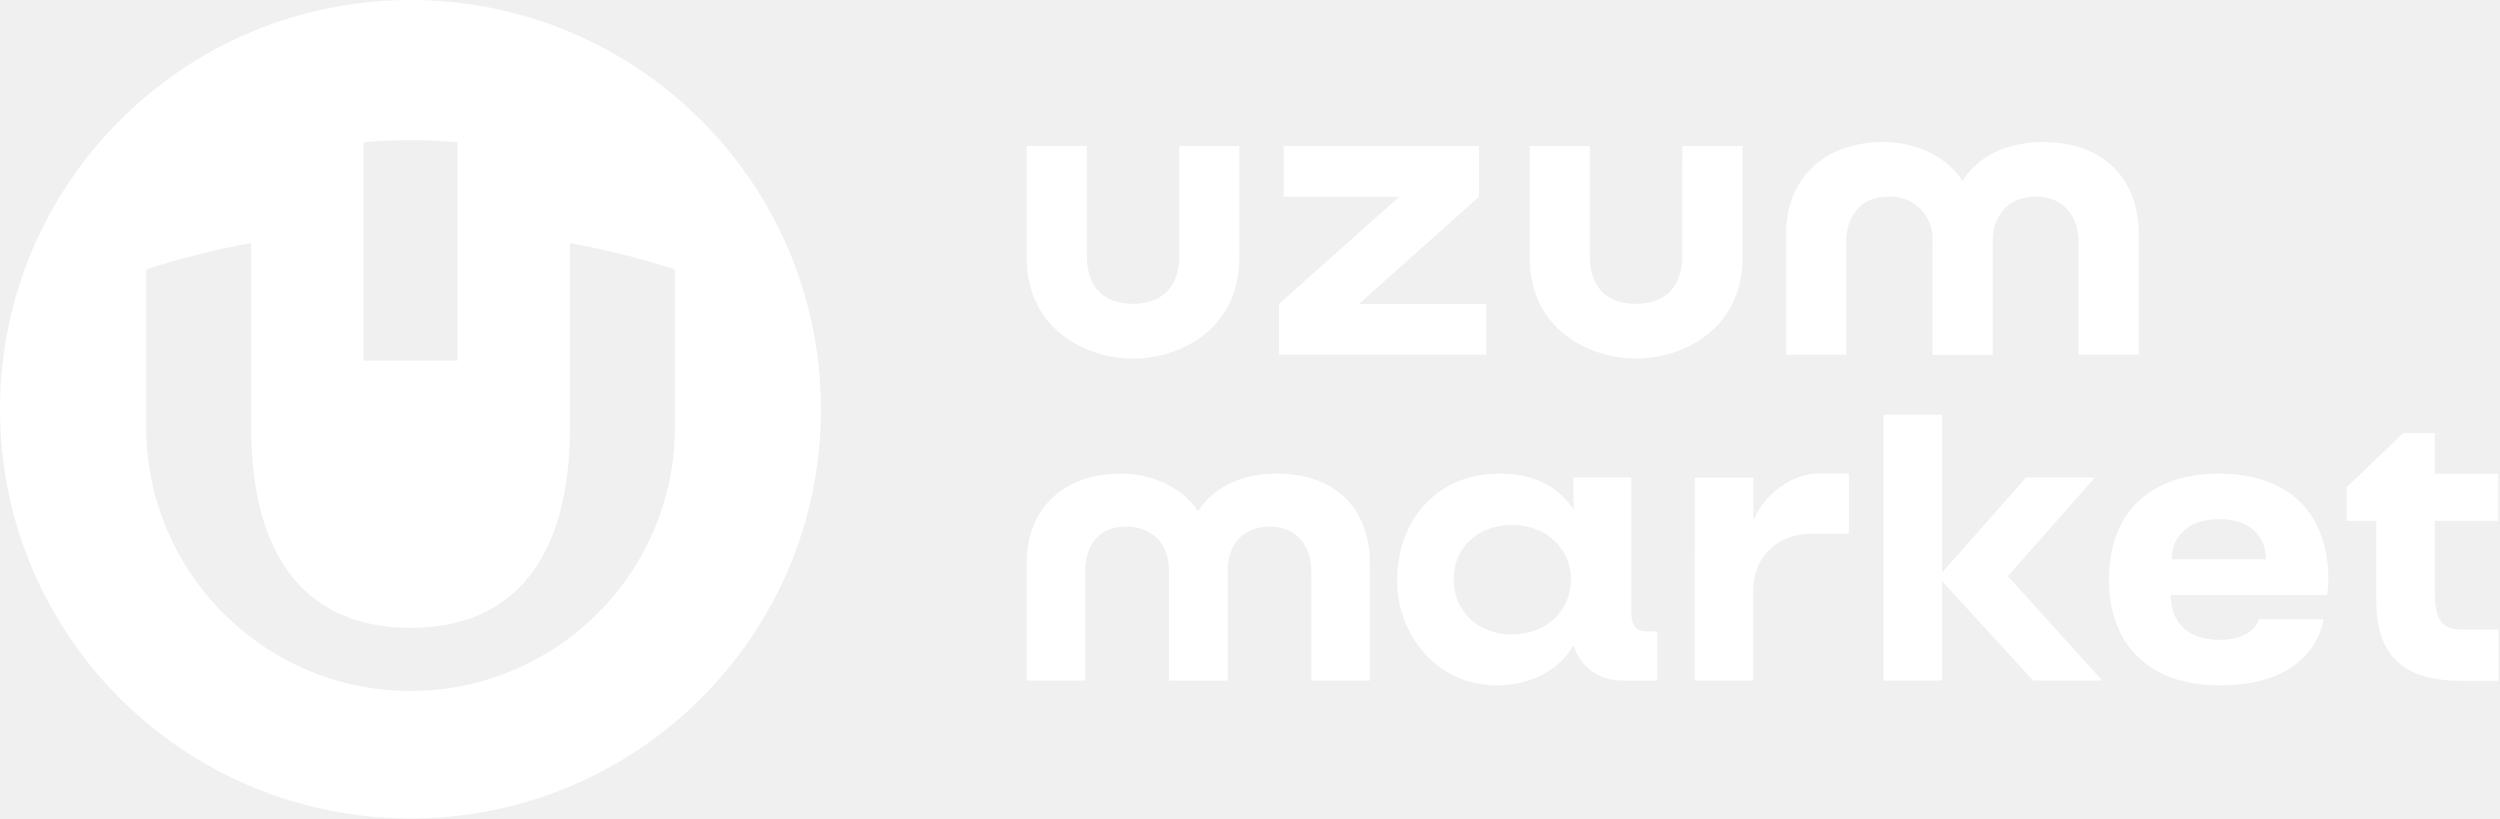
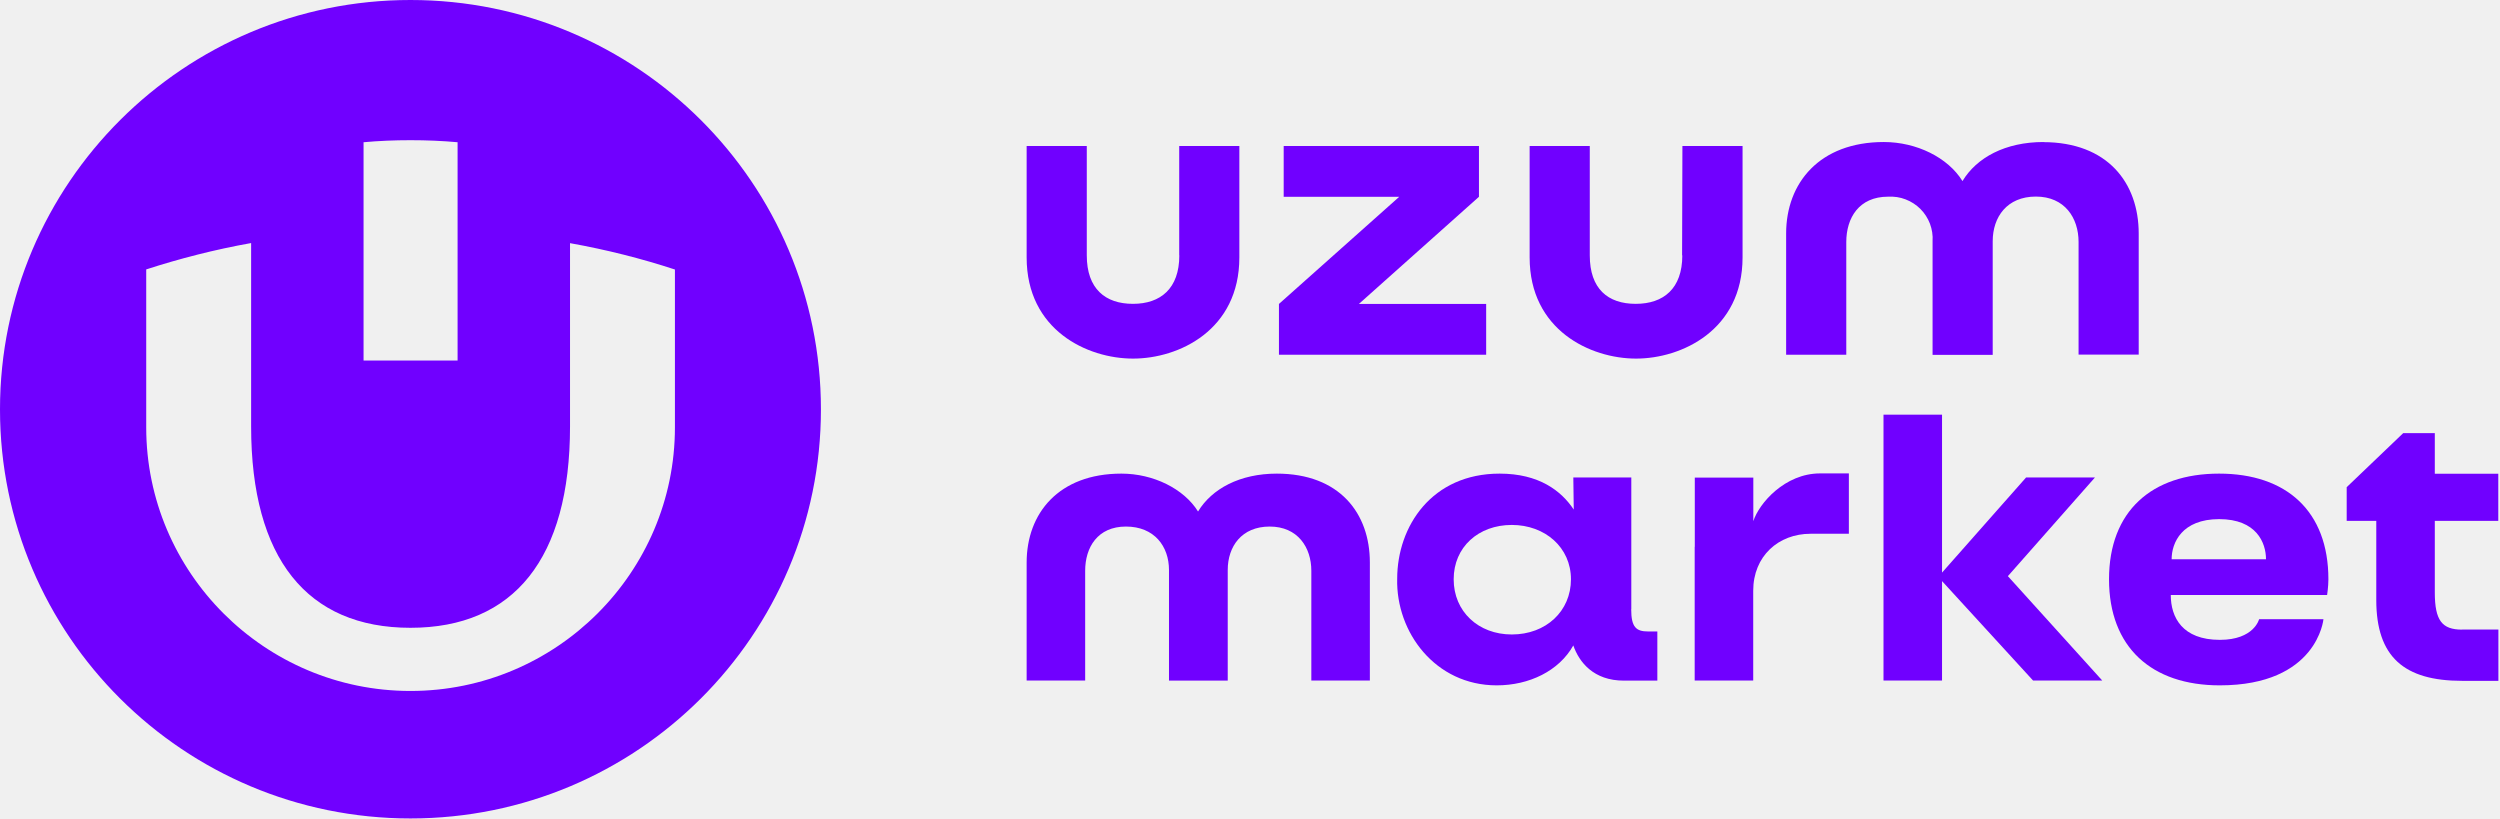
<svg xmlns="http://www.w3.org/2000/svg" width="336" height="110" viewBox="0 0 336 110" fill="none">
-   <path d="M110.333 55.022C110.333 85.388 85.634 110 55.166 110C24.698 110 0 85.388 0 55.022C0 24.655 24.713 0 55.166 0C85.62 0 110.333 24.611 110.333 55.022ZM61.5 19.117C59.432 18.929 57.321 18.842 55.166 18.842C53.012 18.842 50.929 18.929 48.862 19.117V48.457H61.5V19.117ZM90.71 36.223C86.256 34.763 81.542 33.562 76.611 32.68V57.321C76.611 75.064 69.063 84.376 55.166 84.376C41.27 84.376 33.751 75.049 33.751 57.321V32.666C28.82 33.548 24.12 34.763 19.652 36.209V57.437C19.652 76.929 35.558 92.865 55.166 92.865C74.775 92.865 90.71 76.944 90.71 57.437V36.209V36.223Z" fill="white" />
-   <path d="M171.616 63.654C166.641 63.654 162.882 65.679 161.016 68.745C159.122 65.694 155.015 63.654 150.72 63.654C142.29 63.654 137.981 68.99 137.981 75.599V91.462H145.847V76.712C145.847 73.574 147.51 70.769 151.328 70.769C155.145 70.769 157.112 73.43 157.112 76.611V91.476H165.007V76.611C165.007 73.444 166.873 70.769 170.647 70.769C174.421 70.769 176.243 73.574 176.243 76.712V91.462H184.109V75.599C184.109 68.99 180.046 63.654 171.587 63.654" fill="white" />
-   <path d="M219.248 81.875V64.175H211.454L211.512 68.484C209.82 65.954 206.841 63.654 201.549 63.654C192.453 63.654 187.782 70.711 187.782 77.797C187.609 84.969 192.901 92.112 201.158 92.112C205.525 92.112 209.531 90.175 211.454 86.748C212.235 89.004 214.187 91.476 218.236 91.476H222.747V84.868H221.489C219.899 84.868 219.234 84.29 219.234 81.889M203.183 85.273C198.7 85.273 195.374 82.193 195.374 77.855C195.374 73.516 198.714 70.552 203.183 70.552C207.651 70.552 211.136 73.574 211.136 77.855C211.136 82.135 207.795 85.273 203.183 85.273Z" fill="white" />
-   <path d="M227.765 73.487V91.462H235.632V79.402C235.632 74.731 239.03 71.738 243.339 71.738H248.487V63.626H244.626C239.869 63.626 236.398 67.674 235.646 70.046V64.189H227.78V73.502L227.765 73.487Z" fill="white" />
-   <path d="M253.143 91.462H261.01V78.1L273.243 91.462H282.541L269.859 77.435L281.558 64.175H272.303L261.01 76.958V55.73H253.143V91.462Z" fill="white" />
-   <path d="M291.752 79.966C291.752 82.974 293.314 85.996 298.346 85.996C302.959 85.996 303.624 83.219 303.624 83.219H312.272C312.272 83.219 311.462 92.112 298.332 92.112C289.178 92.112 283.452 86.994 283.452 77.855C283.452 68.716 289.178 63.654 298.245 63.654C307.312 63.654 312.937 68.716 312.937 77.855C312.937 78.852 312.763 79.966 312.763 79.966H291.738H291.752ZM291.868 75.165H304.55C304.55 72.938 303.263 69.771 298.26 69.771C293.256 69.771 291.868 72.938 291.868 75.165Z" fill="white" />
-   <path d="M330.911 84.622C328.221 84.622 327.238 83.422 327.238 79.619V70.002H335.77V63.669H327.238V58.217H322.987L315.395 65.476V70.002H319.372V80.645C319.372 88.28 323.102 91.505 330.911 91.505H335.784V84.608H330.911V84.622Z" fill="white" />
-   <path d="M226.102 34.329C226.102 38.782 223.586 40.836 219.841 40.836C216.096 40.836 213.666 38.812 213.666 34.329V19.623H205.583V34.603C205.583 44.364 213.753 48.196 219.884 48.196C226.016 48.196 234.2 44.364 234.2 34.603V19.623H226.117L226.073 34.314L226.102 34.329Z" fill="white" />
-   <path d="M198.772 26.448V19.623H172.527V26.448H188.057L171.89 40.85V47.676H199.741V40.85H182.634L198.772 26.448Z" fill="white" />
-   <path d="M274.646 19.088C269.527 19.088 265.666 21.17 263.757 24.337C261.805 21.17 257.582 19.088 253.187 19.088C244.554 19.088 240.057 24.583 240.057 31.379V47.676H248.14V32.536C248.14 29.282 249.846 26.433 253.765 26.433C254.56 26.39 255.37 26.506 256.108 26.795C256.859 27.084 257.539 27.518 258.103 28.082C258.667 28.646 259.101 29.326 259.39 30.078C259.665 30.829 259.795 31.625 259.737 32.42V47.69H267.82V32.42C267.82 29.166 269.744 26.419 273.619 26.419C277.494 26.419 279.36 29.282 279.36 32.521V47.661H287.443V31.393C287.443 24.597 283.279 19.102 274.588 19.102H274.66L274.646 19.088Z" fill="white" />
-   <path d="M158.5 34.329C158.5 38.782 155.984 40.836 152.268 40.836C148.551 40.836 146.064 38.812 146.064 34.329V19.623H137.981V34.603C137.981 44.364 146.122 48.196 152.282 48.196C158.442 48.196 166.569 44.364 166.569 34.603V19.623H158.486V34.314L158.5 34.329Z" fill="white" />
+   <path d="M110.333 55.022C110.333 85.388 85.634 110 55.166 110C24.698 110 0 85.388 0 55.022C0 24.655 24.713 0 55.166 0C85.62 0 110.333 24.611 110.333 55.022ZM61.5 19.117C59.432 18.929 57.321 18.842 55.166 18.842C53.012 18.842 50.929 18.929 48.862 19.117V48.457H61.5V19.117ZM90.71 36.223C86.256 34.763 81.542 33.562 76.611 32.68V57.321C76.611 75.064 69.063 84.376 55.166 84.376C41.27 84.376 33.751 75.049 33.751 57.321V32.666C28.82 33.548 24.12 34.763 19.652 36.209V57.437C19.652 76.929 35.558 92.865 55.166 92.865C74.775 92.865 90.71 76.944 90.71 57.437V36.209V36.223Z" fill="#7000FF" />
+   <path d="M171.616 63.654C166.641 63.654 162.882 65.679 161.016 68.745C159.122 65.694 155.015 63.654 150.72 63.654C142.29 63.654 137.981 68.99 137.981 75.599V91.462H145.847V76.712C145.847 73.574 147.51 70.769 151.328 70.769C155.145 70.769 157.112 73.43 157.112 76.611V91.476H165.007V76.611C165.007 73.444 166.873 70.769 170.647 70.769C174.421 70.769 176.243 73.574 176.243 76.712V91.462H184.109V75.599C184.109 68.99 180.046 63.654 171.587 63.654" fill="#7000FF" />
+   <path d="M219.248 81.875V64.175H211.454L211.512 68.484C209.82 65.954 206.841 63.654 201.549 63.654C192.453 63.654 187.782 70.711 187.782 77.797C187.609 84.969 192.901 92.112 201.158 92.112C205.525 92.112 209.531 90.175 211.454 86.748C212.235 89.004 214.187 91.476 218.236 91.476H222.747V84.868H221.489C219.899 84.868 219.234 84.29 219.234 81.889M203.183 85.273C198.7 85.273 195.374 82.193 195.374 77.855C195.374 73.516 198.714 70.552 203.183 70.552C207.651 70.552 211.136 73.574 211.136 77.855C211.136 82.135 207.795 85.273 203.183 85.273Z" fill="#7000FF" />
+   <path d="M227.765 73.487V91.462H235.632V79.402C235.632 74.731 239.03 71.738 243.339 71.738H248.487V63.626H244.626C239.869 63.626 236.398 67.674 235.646 70.046V64.189H227.78V73.502L227.765 73.487Z" fill="#7000FF" />
+   <path d="M253.143 91.462H261.01V78.1L273.243 91.462H282.541L269.859 77.435L281.558 64.175H272.303L261.01 76.958V55.73H253.143V91.462Z" fill="#7000FF" />
+   <path d="M291.752 79.966C291.752 82.974 293.314 85.996 298.346 85.996C302.959 85.996 303.624 83.219 303.624 83.219H312.272C312.272 83.219 311.462 92.112 298.332 92.112C289.178 92.112 283.452 86.994 283.452 77.855C283.452 68.716 289.178 63.654 298.245 63.654C307.312 63.654 312.937 68.716 312.937 77.855C312.937 78.852 312.763 79.966 312.763 79.966H291.738H291.752ZM291.868 75.165H304.55C304.55 72.938 303.263 69.771 298.26 69.771C293.256 69.771 291.868 72.938 291.868 75.165Z" fill="#7000FF" />
+   <path d="M330.911 84.622C328.221 84.622 327.238 83.422 327.238 79.619V70.002H335.77V63.669H327.238V58.217H322.987L315.395 65.476V70.002H319.372V80.645C319.372 88.28 323.102 91.505 330.911 91.505H335.784V84.608H330.911V84.622Z" fill="#7000FF" />
+   <path d="M226.102 34.329C226.102 38.782 223.586 40.836 219.841 40.836C216.096 40.836 213.666 38.812 213.666 34.329V19.623H205.583V34.603C205.583 44.364 213.753 48.196 219.884 48.196C226.016 48.196 234.2 44.364 234.2 34.603V19.623H226.117L226.073 34.314L226.102 34.329Z" fill="#7000FF" />
+   <path d="M198.772 26.448V19.623H172.527V26.448H188.057L171.89 40.85V47.676H199.741V40.85H182.634L198.772 26.448Z" fill="#7000FF" />
+   <path d="M274.646 19.088C269.527 19.088 265.666 21.17 263.757 24.337C261.805 21.17 257.582 19.088 253.187 19.088C244.554 19.088 240.057 24.583 240.057 31.379V47.676H248.14V32.536C248.14 29.282 249.846 26.433 253.765 26.433C254.56 26.39 255.37 26.506 256.108 26.795C256.859 27.084 257.539 27.518 258.103 28.082C258.667 28.646 259.101 29.326 259.39 30.078C259.665 30.829 259.795 31.625 259.737 32.42V47.69H267.82V32.42C267.82 29.166 269.744 26.419 273.619 26.419C277.494 26.419 279.36 29.282 279.36 32.521V47.661H287.443V31.393C287.443 24.597 283.279 19.102 274.588 19.102H274.66L274.646 19.088Z" fill="#7000FF" />
+   <path d="M158.5 34.329C158.5 38.782 155.984 40.836 152.268 40.836C148.551 40.836 146.064 38.812 146.064 34.329V19.623H137.981V34.603C137.981 44.364 146.122 48.196 152.282 48.196C158.442 48.196 166.569 44.364 166.569 34.603V19.623H158.486V34.314L158.5 34.329Z" fill="#7000FF" />
</svg>
